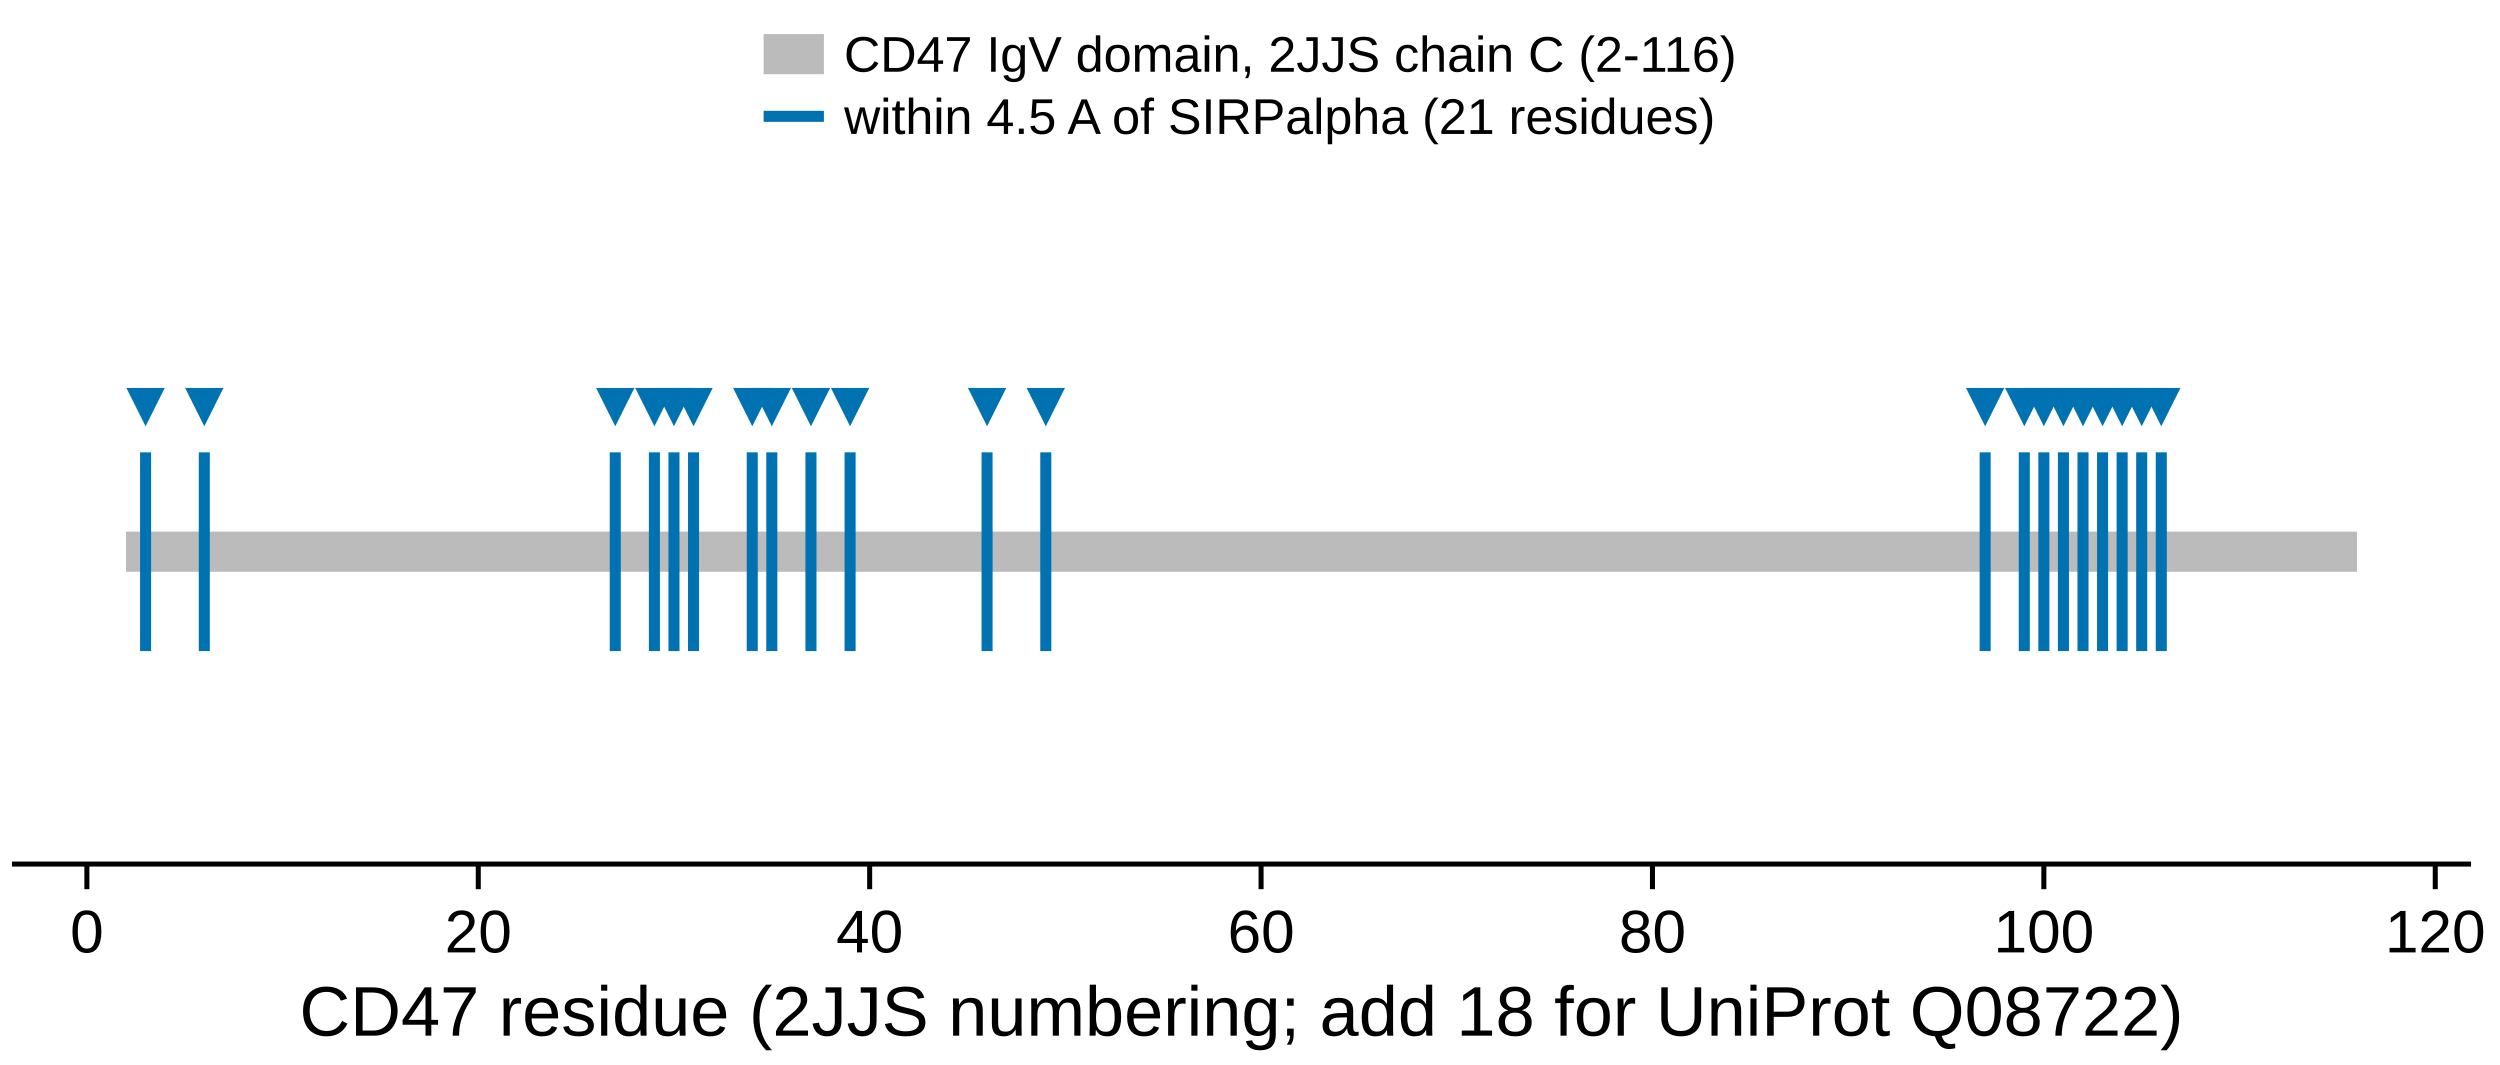
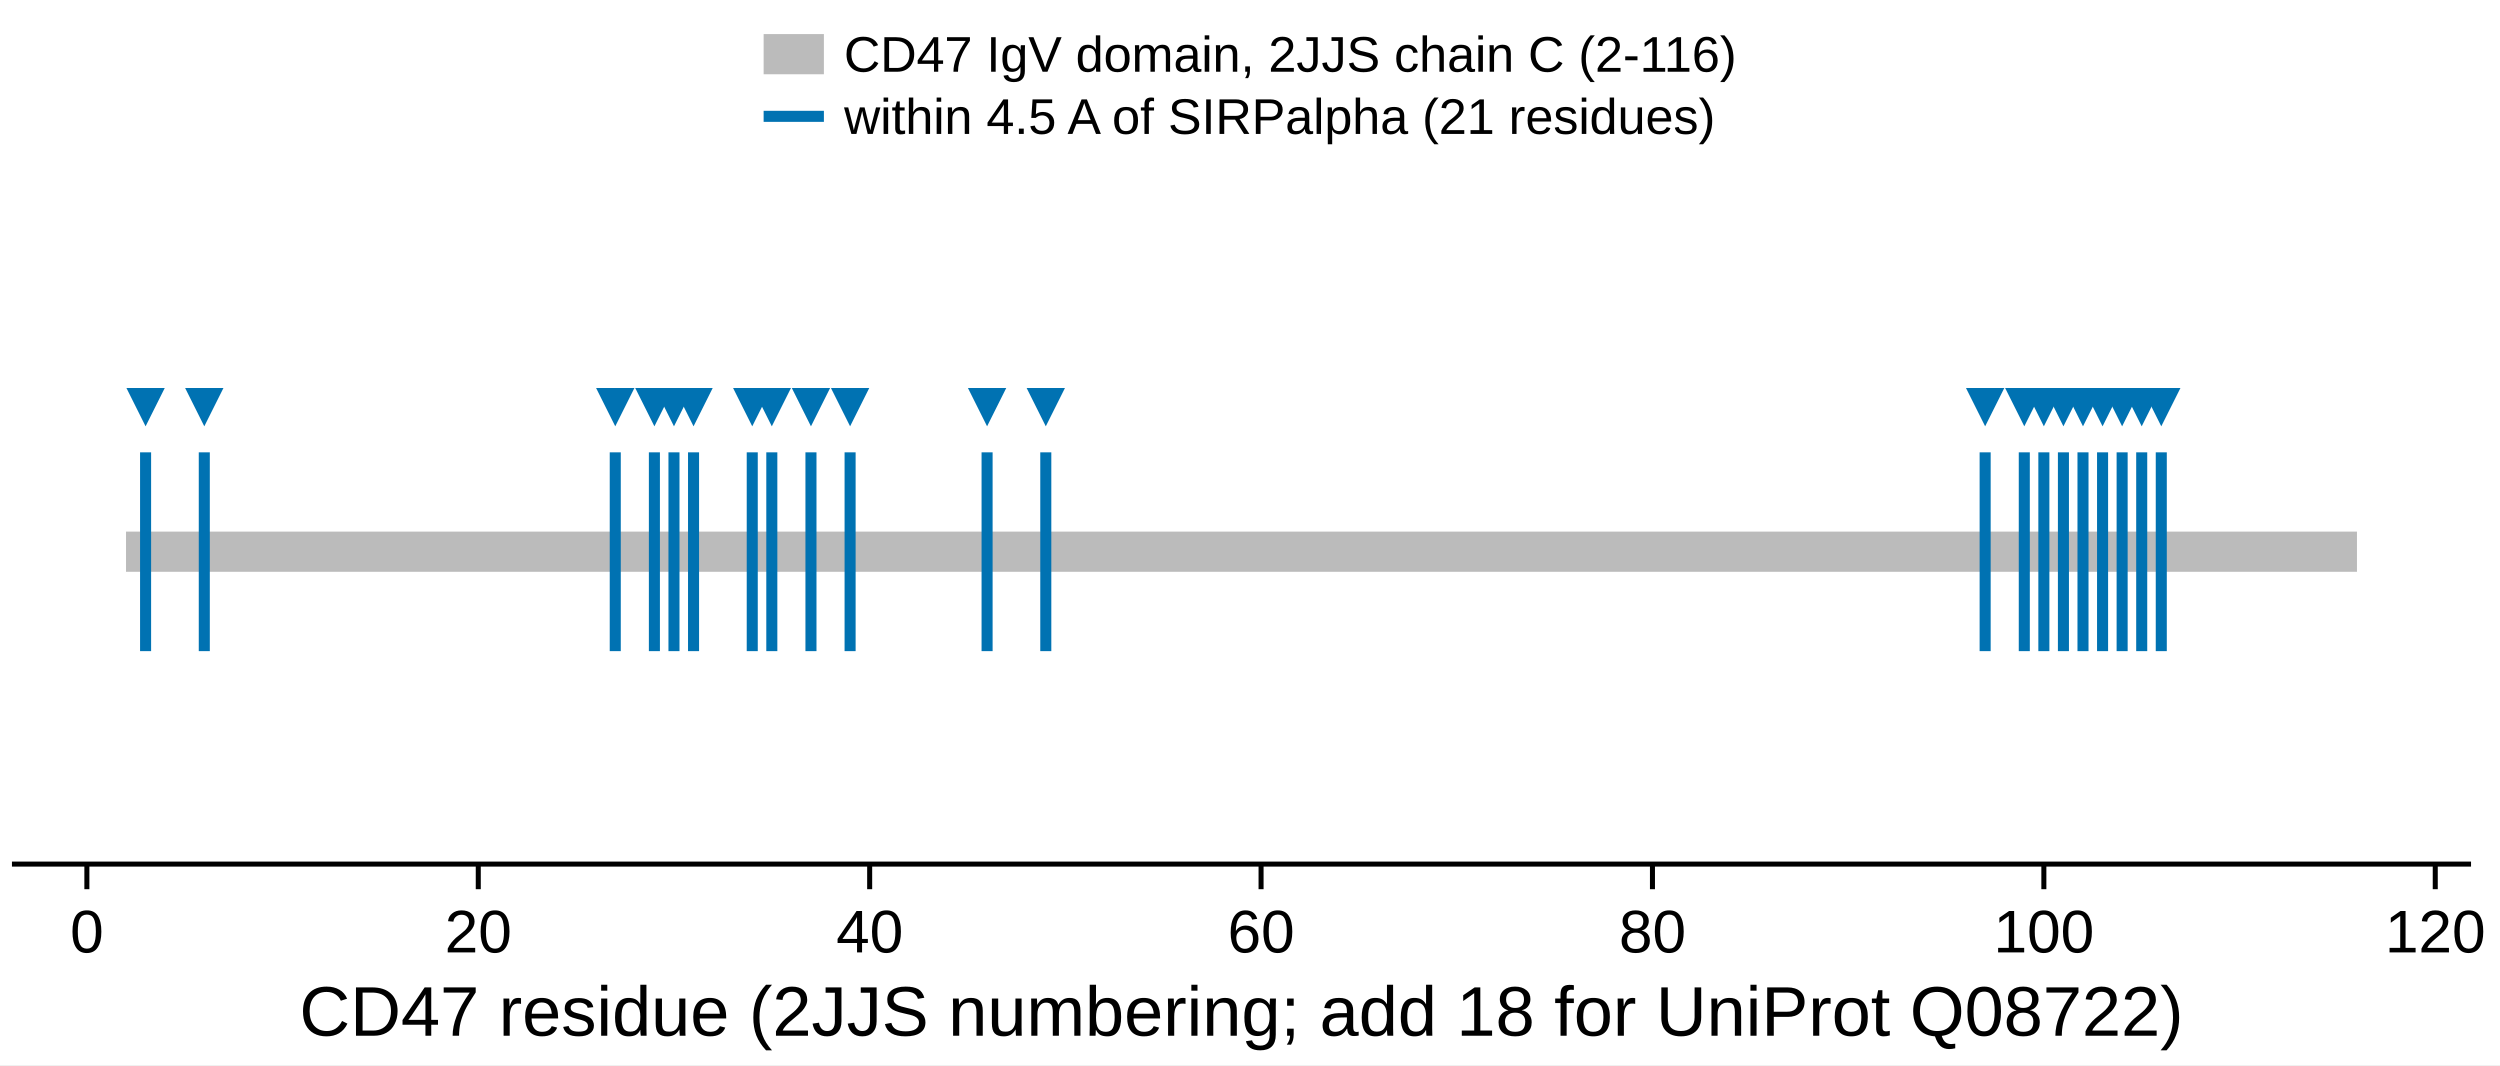
- <svg xmlns="http://www.w3.org/2000/svg" xmlns:xlink="http://www.w3.org/1999/xlink" width="248.88pt" height="106.02pt" viewBox="0 0 248.88 106.02" version="1.1">
+ <svg xmlns="http://www.w3.org/2000/svg" xmlns:xlink="http://www.w3.org/1999/xlink" width="248.871pt" height="106.02pt" viewBox="0 0 248.871 106.02" version="1.1">
  <defs>
    <style type="text/css">*{stroke-linejoin: round; stroke-linecap: butt}</style>
  </defs>
  <g id="figure_1">
    <g id="patch_1">
-       <path d="M 0 106.02  L 248.88 106.02  L 248.88 0  L 0 0  z " style="fill: #ffffff" />
+       <path d="M 0 106.02  L 248.871 106.02  L 248.871 0  L 0 0  z " style="fill: #ffffff" />
    </g>
    <g id="axes_1">
      <g id="patch_2">
-         <path d="M 1.44 86.019  L 245.747 86.019  L 245.747 23.825  L 1.44 23.825  z " style="fill: #ffffff" />
+         <path d="M 1.44 86.019  L 245.738 86.019  L 245.738 23.825  L 1.44 23.825  z " style="fill: #ffffff" />
      </g>
      <g id="matplotlib.axis_1">
        <g id="xtick_1">
          <g id="line2d_1">
            <defs>
-               <path id="m0caef995a8" d="M 0 0  L 0 2.5  " style="stroke: #000000; stroke-width: 0.5" />
+               <path id="m155c4a54b8" d="M 0 0  L 0 2.5  " style="stroke: #000000; stroke-width: 0.5" />
            </defs>
            <g>
-               <use xlink:href="#m0caef995a8" x="8.648" y="86.019" style="stroke: #000000; stroke-width: 0.5" />
+               <use xlink:href="#m155c4a54b8" x="8.648" y="86.019" style="stroke: #000000; stroke-width: 0.5" />
            </g>
          </g>
          <g id="text_1">
-             <text style="font-size: 6px; font-family: 'Arial', 'Helvetica', 'Liberation Sans', 'DejaVu Sans', sans-serif; text-anchor: middle" x="8.648" y="94.814" transform="rotate(-0 8.64841 94.81382)">0</text>
+             <text style="font-size: 6px; font-family: 'Arial', 'Helvetica', 'Liberation Sans', 'DejaVu Sans', sans-serif; text-anchor: middle" x="8.648" y="94.814" transform="rotate(-0 8.648144 94.81382)">0</text>
          </g>
        </g>
        <g id="xtick_2">
          <g id="line2d_2">
            <g>
-               <use xlink:href="#m0caef995a8" x="47.613" y="86.019" style="stroke: #000000; stroke-width: 0.5" />
+               <use xlink:href="#m155c4a54b8" x="47.611" y="86.019" style="stroke: #000000; stroke-width: 0.5" />
            </g>
          </g>
          <g id="text_2">
-             <text style="font-size: 6px; font-family: 'Arial', 'Helvetica', 'Liberation Sans', 'DejaVu Sans', sans-serif; text-anchor: middle" x="47.613" y="94.814" transform="rotate(-0 47.61279 94.81382)">20</text>
+             <text style="font-size: 6px; font-family: 'Arial', 'Helvetica', 'Liberation Sans', 'DejaVu Sans', sans-serif; text-anchor: middle" x="47.611" y="94.814" transform="rotate(-0 47.61109 94.81382)">20</text>
          </g>
        </g>
        <g id="xtick_3">
          <g id="line2d_3">
            <g>
-               <use xlink:href="#m0caef995a8" x="86.577" y="86.019" style="stroke: #000000; stroke-width: 0.5" />
+               <use xlink:href="#m155c4a54b8" x="86.574" y="86.019" style="stroke: #000000; stroke-width: 0.5" />
            </g>
          </g>
          <g id="text_3">
-             <text style="font-size: 6px; font-family: 'Arial', 'Helvetica', 'Liberation Sans', 'DejaVu Sans', sans-serif; text-anchor: middle" x="86.577" y="94.814" transform="rotate(-0 86.57716 94.81382)">40</text>
+             <text style="font-size: 6px; font-family: 'Arial', 'Helvetica', 'Liberation Sans', 'DejaVu Sans', sans-serif; text-anchor: middle" x="86.574" y="94.814" transform="rotate(-0 86.57403 94.81382)">40</text>
          </g>
        </g>
        <g id="xtick_4">
          <g id="line2d_4">
            <g>
-               <use xlink:href="#m0caef995a8" x="125.542" y="86.019" style="stroke: #000000; stroke-width: 0.5" />
+               <use xlink:href="#m155c4a54b8" x="125.537" y="86.019" style="stroke: #000000; stroke-width: 0.5" />
            </g>
          </g>
          <g id="text_4">
-             <text style="font-size: 6px; font-family: 'Arial', 'Helvetica', 'Liberation Sans', 'DejaVu Sans', sans-serif; text-anchor: middle" x="125.542" y="94.814" transform="rotate(-0 125.5415 94.81382)">60</text>
+             <text style="font-size: 6px; font-family: 'Arial', 'Helvetica', 'Liberation Sans', 'DejaVu Sans', sans-serif; text-anchor: middle" x="125.537" y="94.814" transform="rotate(-0 125.537 94.81382)">60</text>
          </g>
        </g>
        <g id="xtick_5">
          <g id="line2d_5">
            <g>
-               <use xlink:href="#m0caef995a8" x="164.506" y="86.019" style="stroke: #000000; stroke-width: 0.5" />
+               <use xlink:href="#m155c4a54b8" x="164.5" y="86.019" style="stroke: #000000; stroke-width: 0.5" />
            </g>
          </g>
          <g id="text_5">
-             <text style="font-size: 6px; font-family: 'Arial', 'Helvetica', 'Liberation Sans', 'DejaVu Sans', sans-serif; text-anchor: middle" x="164.506" y="94.814" transform="rotate(-0 164.5059 94.81382)">80</text>
+             <text style="font-size: 6px; font-family: 'Arial', 'Helvetica', 'Liberation Sans', 'DejaVu Sans', sans-serif; text-anchor: middle" x="164.5" y="94.814" transform="rotate(-0 164.4999 94.81382)">80</text>
          </g>
        </g>
        <g id="xtick_6">
          <g id="line2d_6">
            <g>
-               <use xlink:href="#m0caef995a8" x="203.47" y="86.019" style="stroke: #000000; stroke-width: 0.5" />
+               <use xlink:href="#m155c4a54b8" x="203.463" y="86.019" style="stroke: #000000; stroke-width: 0.5" />
            </g>
          </g>
          <g id="text_6">
-             <text style="font-size: 6px; font-family: 'Arial', 'Helvetica', 'Liberation Sans', 'DejaVu Sans', sans-serif; text-anchor: middle" x="203.47" y="94.814" transform="rotate(-0 203.4703 94.81382)">100</text>
+             <text style="font-size: 6px; font-family: 'Arial', 'Helvetica', 'Liberation Sans', 'DejaVu Sans', sans-serif; text-anchor: middle" x="203.463" y="94.814" transform="rotate(-0 203.4629 94.81382)">100</text>
          </g>
        </g>
        <g id="xtick_7">
          <g id="line2d_7">
            <g>
-               <use xlink:href="#m0caef995a8" x="242.435" y="86.019" style="stroke: #000000; stroke-width: 0.5" />
+               <use xlink:href="#m155c4a54b8" x="242.426" y="86.019" style="stroke: #000000; stroke-width: 0.5" />
            </g>
          </g>
          <g id="text_7">
-             <text style="font-size: 6px; font-family: 'Arial', 'Helvetica', 'Liberation Sans', 'DejaVu Sans', sans-serif; text-anchor: middle" x="242.435" y="94.814" transform="rotate(-0 242.4347 94.81382)">120</text>
+             <text style="font-size: 6px; font-family: 'Arial', 'Helvetica', 'Liberation Sans', 'DejaVu Sans', sans-serif; text-anchor: middle" x="242.426" y="94.814" transform="rotate(-0 242.4258 94.81382)">120</text>
          </g>
        </g>
        <g id="text_8">
-           <text style="font-size: 7px; font-family: 'Arial', 'Helvetica', 'Liberation Sans', 'DejaVu Sans', sans-serif; text-anchor: middle" x="123.593" y="103.106" transform="rotate(-0 123.5933 103.1065)">CD47 residue (2JJS numbering; add 18 for UniProt Q08722)</text>
+           <text style="font-size: 7px; font-family: 'Arial', 'Helvetica', 'Liberation Sans', 'DejaVu Sans', sans-serif; text-anchor: middle" x="123.589" y="103.106" transform="rotate(-0 123.5888 103.1065)">CD47 residue (2JJS numbering; add 18 for UniProt Q08722)</text>
        </g>
      </g>
      <g id="matplotlib.axis_2" />
      <g id="LineCollection_1">
-         <path d="M 12.545 54.922  L 234.642 54.922  " clip-path="url(#p73ed84d1bc)" style="fill: none; stroke: #bbbbbb; stroke-width: 4" />
+         <path d="M 12.544 54.922  L 234.633 54.922  " clip-path="url(#p849062f3a1)" style="fill: none; stroke: #bbbbbb; stroke-width: 4" />
      </g>
      <g id="LineCollection_2">
-         <path d="M 14.493 64.817  L 14.493 45.028  " clip-path="url(#p73ed84d1bc)" style="fill: none; stroke: #0072b2; stroke-width: 1.1" />
-         <path d="M 20.338 64.817  L 20.338 45.028  " clip-path="url(#p73ed84d1bc)" style="fill: none; stroke: #0072b2; stroke-width: 1.1" />
-         <path d="M 61.25 64.817  L 61.25 45.028  " clip-path="url(#p73ed84d1bc)" style="fill: none; stroke: #0072b2; stroke-width: 1.1" />
-         <path d="M 65.147 64.817  L 65.147 45.028  " clip-path="url(#p73ed84d1bc)" style="fill: none; stroke: #0072b2; stroke-width: 1.1" />
-         <path d="M 67.095 64.817  L 67.095 45.028  " clip-path="url(#p73ed84d1bc)" style="fill: none; stroke: #0072b2; stroke-width: 1.1" />
-         <path d="M 69.043 64.817  L 69.043 45.028  " clip-path="url(#p73ed84d1bc)" style="fill: none; stroke: #0072b2; stroke-width: 1.1" />
-         <path d="M 74.888 64.817  L 74.888 45.028  " clip-path="url(#p73ed84d1bc)" style="fill: none; stroke: #0072b2; stroke-width: 1.1" />
-         <path d="M 76.836 64.817  L 76.836 45.028  " clip-path="url(#p73ed84d1bc)" style="fill: none; stroke: #0072b2; stroke-width: 1.1" />
-         <path d="M 80.733 64.817  L 80.733 45.028  " clip-path="url(#p73ed84d1bc)" style="fill: none; stroke: #0072b2; stroke-width: 1.1" />
-         <path d="M 84.629 64.817  L 84.629 45.028  " clip-path="url(#p73ed84d1bc)" style="fill: none; stroke: #0072b2; stroke-width: 1.1" />
-         <path d="M 98.266 64.817  L 98.266 45.028  " clip-path="url(#p73ed84d1bc)" style="fill: none; stroke: #0072b2; stroke-width: 1.1" />
-         <path d="M 104.111 64.817  L 104.111 45.028  " clip-path="url(#p73ed84d1bc)" style="fill: none; stroke: #0072b2; stroke-width: 1.1" />
-         <path d="M 197.626 64.817  L 197.626 45.028  " clip-path="url(#p73ed84d1bc)" style="fill: none; stroke: #0072b2; stroke-width: 1.1" />
-         <path d="M 201.522 64.817  L 201.522 45.028  " clip-path="url(#p73ed84d1bc)" style="fill: none; stroke: #0072b2; stroke-width: 1.1" />
-         <path d="M 203.47 64.817  L 203.47 45.028  " clip-path="url(#p73ed84d1bc)" style="fill: none; stroke: #0072b2; stroke-width: 1.1" />
-         <path d="M 205.419 64.817  L 205.419 45.028  " clip-path="url(#p73ed84d1bc)" style="fill: none; stroke: #0072b2; stroke-width: 1.1" />
-         <path d="M 207.367 64.817  L 207.367 45.028  " clip-path="url(#p73ed84d1bc)" style="fill: none; stroke: #0072b2; stroke-width: 1.1" />
-         <path d="M 209.315 64.817  L 209.315 45.028  " clip-path="url(#p73ed84d1bc)" style="fill: none; stroke: #0072b2; stroke-width: 1.1" />
-         <path d="M 211.263 64.817  L 211.263 45.028  " clip-path="url(#p73ed84d1bc)" style="fill: none; stroke: #0072b2; stroke-width: 1.1" />
-         <path d="M 213.211 64.817  L 213.211 45.028  " clip-path="url(#p73ed84d1bc)" style="fill: none; stroke: #0072b2; stroke-width: 1.1" />
-         <path d="M 215.16 64.817  L 215.16 45.028  " clip-path="url(#p73ed84d1bc)" style="fill: none; stroke: #0072b2; stroke-width: 1.1" />
+         <path d="M 14.493 64.817  L 14.493 45.028  " clip-path="url(#p849062f3a1)" style="fill: none; stroke: #0072b2; stroke-width: 1.1" />
+         <path d="M 20.337 64.817  L 20.337 45.028  " clip-path="url(#p849062f3a1)" style="fill: none; stroke: #0072b2; stroke-width: 1.1" />
+         <path d="M 61.248 64.817  L 61.248 45.028  " clip-path="url(#p849062f3a1)" style="fill: none; stroke: #0072b2; stroke-width: 1.1" />
+         <path d="M 65.144 64.817  L 65.144 45.028  " clip-path="url(#p849062f3a1)" style="fill: none; stroke: #0072b2; stroke-width: 1.1" />
+         <path d="M 67.093 64.817  L 67.093 45.028  " clip-path="url(#p849062f3a1)" style="fill: none; stroke: #0072b2; stroke-width: 1.1" />
+         <path d="M 69.041 64.817  L 69.041 45.028  " clip-path="url(#p849062f3a1)" style="fill: none; stroke: #0072b2; stroke-width: 1.1" />
+         <path d="M 74.885 64.817  L 74.885 45.028  " clip-path="url(#p849062f3a1)" style="fill: none; stroke: #0072b2; stroke-width: 1.1" />
+         <path d="M 76.833 64.817  L 76.833 45.028  " clip-path="url(#p849062f3a1)" style="fill: none; stroke: #0072b2; stroke-width: 1.1" />
+         <path d="M 80.73 64.817  L 80.73 45.028  " clip-path="url(#p849062f3a1)" style="fill: none; stroke: #0072b2; stroke-width: 1.1" />
+         <path d="M 84.626 64.817  L 84.626 45.028  " clip-path="url(#p849062f3a1)" style="fill: none; stroke: #0072b2; stroke-width: 1.1" />
+         <path d="M 98.263 64.817  L 98.263 45.028  " clip-path="url(#p849062f3a1)" style="fill: none; stroke: #0072b2; stroke-width: 1.1" />
+         <path d="M 104.107 64.817  L 104.107 45.028  " clip-path="url(#p849062f3a1)" style="fill: none; stroke: #0072b2; stroke-width: 1.1" />
+         <path d="M 197.618 64.817  L 197.618 45.028  " clip-path="url(#p849062f3a1)" style="fill: none; stroke: #0072b2; stroke-width: 1.1" />
+         <path d="M 201.515 64.817  L 201.515 45.028  " clip-path="url(#p849062f3a1)" style="fill: none; stroke: #0072b2; stroke-width: 1.1" />
+         <path d="M 203.463 64.817  L 203.463 45.028  " clip-path="url(#p849062f3a1)" style="fill: none; stroke: #0072b2; stroke-width: 1.1" />
+         <path d="M 205.411 64.817  L 205.411 45.028  " clip-path="url(#p849062f3a1)" style="fill: none; stroke: #0072b2; stroke-width: 1.1" />
+         <path d="M 207.359 64.817  L 207.359 45.028  " clip-path="url(#p849062f3a1)" style="fill: none; stroke: #0072b2; stroke-width: 1.1" />
+         <path d="M 209.307 64.817  L 209.307 45.028  " clip-path="url(#p849062f3a1)" style="fill: none; stroke: #0072b2; stroke-width: 1.1" />
+         <path d="M 211.255 64.817  L 211.255 45.028  " clip-path="url(#p849062f3a1)" style="fill: none; stroke: #0072b2; stroke-width: 1.1" />
+         <path d="M 213.204 64.817  L 213.204 45.028  " clip-path="url(#p849062f3a1)" style="fill: none; stroke: #0072b2; stroke-width: 1.1" />
+         <path d="M 215.152 64.817  L 215.152 45.028  " clip-path="url(#p849062f3a1)" style="fill: none; stroke: #0072b2; stroke-width: 1.1" />
      </g>
      <g id="patch_3">
-         <path d="M 1.44 86.019  L 245.747 86.019  " style="fill: none; stroke: #000000; stroke-width: 0.5; stroke-linejoin: miter; stroke-linecap: square" />
+         <path d="M 1.44 86.019  L 245.738 86.019  " style="fill: none; stroke: #000000; stroke-width: 0.5; stroke-linejoin: miter; stroke-linecap: square" />
      </g>
      <g id="line2d_8">
-         <path d="M 14.493 40.222  " clip-path="url(#p73ed84d1bc)" style="fill: none; stroke: #0072b2; stroke-linecap: square" />
+         <path d="M 14.493 40.222  " clip-path="url(#p849062f3a1)" style="fill: none; stroke: #0072b2; stroke-linecap: square" />
        <defs>
-           <path id="m1fd1784d7d" d="M -0 1.1  L 1.1 -1.1  L -1.1 -1.1  z " style="stroke: #0072b2; stroke-linejoin: miter" />
+           <path id="me20cb97bde" d="M -0 1.1  L 1.1 -1.1  L -1.1 -1.1  z " style="stroke: #0072b2; stroke-linejoin: miter" />
        </defs>
-         <g clip-path="url(#p73ed84d1bc)">
-           <use xlink:href="#m1fd1784d7d" x="14.493" y="40.222" style="fill: #0072b2; stroke: #0072b2; stroke-linejoin: miter" />
+         <g clip-path="url(#p849062f3a1)">
+           <use xlink:href="#me20cb97bde" x="14.493" y="40.222" style="fill: #0072b2; stroke: #0072b2; stroke-linejoin: miter" />
        </g>
      </g>
      <g id="line2d_9">
-         <path d="M 20.338 40.222  " clip-path="url(#p73ed84d1bc)" style="fill: none; stroke: #0072b2; stroke-linecap: square" />
-         <g clip-path="url(#p73ed84d1bc)">
-           <use xlink:href="#m1fd1784d7d" x="20.338" y="40.222" style="fill: #0072b2; stroke: #0072b2; stroke-linejoin: miter" />
+         <path d="M 20.337 40.222  " clip-path="url(#p849062f3a1)" style="fill: none; stroke: #0072b2; stroke-linecap: square" />
+         <g clip-path="url(#p849062f3a1)">
+           <use xlink:href="#me20cb97bde" x="20.337" y="40.222" style="fill: #0072b2; stroke: #0072b2; stroke-linejoin: miter" />
        </g>
      </g>
      <g id="line2d_10">
-         <path d="M 61.25 40.222  " clip-path="url(#p73ed84d1bc)" style="fill: none; stroke: #0072b2; stroke-linecap: square" />
-         <g clip-path="url(#p73ed84d1bc)">
-           <use xlink:href="#m1fd1784d7d" x="61.25" y="40.222" style="fill: #0072b2; stroke: #0072b2; stroke-linejoin: miter" />
+         <path d="M 61.248 40.222  " clip-path="url(#p849062f3a1)" style="fill: none; stroke: #0072b2; stroke-linecap: square" />
+         <g clip-path="url(#p849062f3a1)">
+           <use xlink:href="#me20cb97bde" x="61.248" y="40.222" style="fill: #0072b2; stroke: #0072b2; stroke-linejoin: miter" />
        </g>
      </g>
      <g id="line2d_11">
-         <path d="M 65.147 40.222  " clip-path="url(#p73ed84d1bc)" style="fill: none; stroke: #0072b2; stroke-linecap: square" />
-         <g clip-path="url(#p73ed84d1bc)">
-           <use xlink:href="#m1fd1784d7d" x="65.147" y="40.222" style="fill: #0072b2; stroke: #0072b2; stroke-linejoin: miter" />
+         <path d="M 65.144 40.222  " clip-path="url(#p849062f3a1)" style="fill: none; stroke: #0072b2; stroke-linecap: square" />
+         <g clip-path="url(#p849062f3a1)">
+           <use xlink:href="#me20cb97bde" x="65.144" y="40.222" style="fill: #0072b2; stroke: #0072b2; stroke-linejoin: miter" />
        </g>
      </g>
      <g id="line2d_12">
-         <path d="M 67.095 40.222  " clip-path="url(#p73ed84d1bc)" style="fill: none; stroke: #0072b2; stroke-linecap: square" />
-         <g clip-path="url(#p73ed84d1bc)">
-           <use xlink:href="#m1fd1784d7d" x="67.095" y="40.222" style="fill: #0072b2; stroke: #0072b2; stroke-linejoin: miter" />
+         <path d="M 67.093 40.222  " clip-path="url(#p849062f3a1)" style="fill: none; stroke: #0072b2; stroke-linecap: square" />
+         <g clip-path="url(#p849062f3a1)">
+           <use xlink:href="#me20cb97bde" x="67.093" y="40.222" style="fill: #0072b2; stroke: #0072b2; stroke-linejoin: miter" />
        </g>
      </g>
      <g id="line2d_13">
-         <path d="M 69.043 40.222  " clip-path="url(#p73ed84d1bc)" style="fill: none; stroke: #0072b2; stroke-linecap: square" />
-         <g clip-path="url(#p73ed84d1bc)">
-           <use xlink:href="#m1fd1784d7d" x="69.043" y="40.222" style="fill: #0072b2; stroke: #0072b2; stroke-linejoin: miter" />
+         <path d="M 69.041 40.222  " clip-path="url(#p849062f3a1)" style="fill: none; stroke: #0072b2; stroke-linecap: square" />
+         <g clip-path="url(#p849062f3a1)">
+           <use xlink:href="#me20cb97bde" x="69.041" y="40.222" style="fill: #0072b2; stroke: #0072b2; stroke-linejoin: miter" />
        </g>
      </g>
      <g id="line2d_14">
-         <path d="M 74.888 40.222  " clip-path="url(#p73ed84d1bc)" style="fill: none; stroke: #0072b2; stroke-linecap: square" />
-         <g clip-path="url(#p73ed84d1bc)">
-           <use xlink:href="#m1fd1784d7d" x="74.888" y="40.222" style="fill: #0072b2; stroke: #0072b2; stroke-linejoin: miter" />
+         <path d="M 74.885 40.222  " clip-path="url(#p849062f3a1)" style="fill: none; stroke: #0072b2; stroke-linecap: square" />
+         <g clip-path="url(#p849062f3a1)">
+           <use xlink:href="#me20cb97bde" x="74.885" y="40.222" style="fill: #0072b2; stroke: #0072b2; stroke-linejoin: miter" />
        </g>
      </g>
      <g id="line2d_15">
-         <path d="M 76.836 40.222  " clip-path="url(#p73ed84d1bc)" style="fill: none; stroke: #0072b2; stroke-linecap: square" />
-         <g clip-path="url(#p73ed84d1bc)">
-           <use xlink:href="#m1fd1784d7d" x="76.836" y="40.222" style="fill: #0072b2; stroke: #0072b2; stroke-linejoin: miter" />
+         <path d="M 76.833 40.222  " clip-path="url(#p849062f3a1)" style="fill: none; stroke: #0072b2; stroke-linecap: square" />
+         <g clip-path="url(#p849062f3a1)">
+           <use xlink:href="#me20cb97bde" x="76.833" y="40.222" style="fill: #0072b2; stroke: #0072b2; stroke-linejoin: miter" />
        </g>
      </g>
      <g id="line2d_16">
-         <path d="M 80.733 40.222  " clip-path="url(#p73ed84d1bc)" style="fill: none; stroke: #0072b2; stroke-linecap: square" />
-         <g clip-path="url(#p73ed84d1bc)">
-           <use xlink:href="#m1fd1784d7d" x="80.733" y="40.222" style="fill: #0072b2; stroke: #0072b2; stroke-linejoin: miter" />
+         <path d="M 80.73 40.222  " clip-path="url(#p849062f3a1)" style="fill: none; stroke: #0072b2; stroke-linecap: square" />
+         <g clip-path="url(#p849062f3a1)">
+           <use xlink:href="#me20cb97bde" x="80.73" y="40.222" style="fill: #0072b2; stroke: #0072b2; stroke-linejoin: miter" />
        </g>
      </g>
      <g id="line2d_17">
-         <path d="M 84.629 40.222  " clip-path="url(#p73ed84d1bc)" style="fill: none; stroke: #0072b2; stroke-linecap: square" />
-         <g clip-path="url(#p73ed84d1bc)">
-           <use xlink:href="#m1fd1784d7d" x="84.629" y="40.222" style="fill: #0072b2; stroke: #0072b2; stroke-linejoin: miter" />
+         <path d="M 84.626 40.222  " clip-path="url(#p849062f3a1)" style="fill: none; stroke: #0072b2; stroke-linecap: square" />
+         <g clip-path="url(#p849062f3a1)">
+           <use xlink:href="#me20cb97bde" x="84.626" y="40.222" style="fill: #0072b2; stroke: #0072b2; stroke-linejoin: miter" />
        </g>
      </g>
      <g id="line2d_18">
-         <path d="M 98.266 40.222  " clip-path="url(#p73ed84d1bc)" style="fill: none; stroke: #0072b2; stroke-linecap: square" />
-         <g clip-path="url(#p73ed84d1bc)">
-           <use xlink:href="#m1fd1784d7d" x="98.266" y="40.222" style="fill: #0072b2; stroke: #0072b2; stroke-linejoin: miter" />
+         <path d="M 98.263 40.222  " clip-path="url(#p849062f3a1)" style="fill: none; stroke: #0072b2; stroke-linecap: square" />
+         <g clip-path="url(#p849062f3a1)">
+           <use xlink:href="#me20cb97bde" x="98.263" y="40.222" style="fill: #0072b2; stroke: #0072b2; stroke-linejoin: miter" />
        </g>
      </g>
      <g id="line2d_19">
-         <path d="M 104.111 40.222  " clip-path="url(#p73ed84d1bc)" style="fill: none; stroke: #0072b2; stroke-linecap: square" />
-         <g clip-path="url(#p73ed84d1bc)">
-           <use xlink:href="#m1fd1784d7d" x="104.111" y="40.222" style="fill: #0072b2; stroke: #0072b2; stroke-linejoin: miter" />
+         <path d="M 104.107 40.222  " clip-path="url(#p849062f3a1)" style="fill: none; stroke: #0072b2; stroke-linecap: square" />
+         <g clip-path="url(#p849062f3a1)">
+           <use xlink:href="#me20cb97bde" x="104.107" y="40.222" style="fill: #0072b2; stroke: #0072b2; stroke-linejoin: miter" />
        </g>
      </g>
      <g id="line2d_20">
-         <path d="M 197.626 40.222  " clip-path="url(#p73ed84d1bc)" style="fill: none; stroke: #0072b2; stroke-linecap: square" />
-         <g clip-path="url(#p73ed84d1bc)">
-           <use xlink:href="#m1fd1784d7d" x="197.626" y="40.222" style="fill: #0072b2; stroke: #0072b2; stroke-linejoin: miter" />
+         <path d="M 197.618 40.222  " clip-path="url(#p849062f3a1)" style="fill: none; stroke: #0072b2; stroke-linecap: square" />
+         <g clip-path="url(#p849062f3a1)">
+           <use xlink:href="#me20cb97bde" x="197.618" y="40.222" style="fill: #0072b2; stroke: #0072b2; stroke-linejoin: miter" />
        </g>
      </g>
      <g id="line2d_21">
-         <path d="M 201.522 40.222  " clip-path="url(#p73ed84d1bc)" style="fill: none; stroke: #0072b2; stroke-linecap: square" />
-         <g clip-path="url(#p73ed84d1bc)">
-           <use xlink:href="#m1fd1784d7d" x="201.522" y="40.222" style="fill: #0072b2; stroke: #0072b2; stroke-linejoin: miter" />
+         <path d="M 201.515 40.222  " clip-path="url(#p849062f3a1)" style="fill: none; stroke: #0072b2; stroke-linecap: square" />
+         <g clip-path="url(#p849062f3a1)">
+           <use xlink:href="#me20cb97bde" x="201.515" y="40.222" style="fill: #0072b2; stroke: #0072b2; stroke-linejoin: miter" />
        </g>
      </g>
      <g id="line2d_22">
-         <path d="M 203.47 40.222  " clip-path="url(#p73ed84d1bc)" style="fill: none; stroke: #0072b2; stroke-linecap: square" />
-         <g clip-path="url(#p73ed84d1bc)">
-           <use xlink:href="#m1fd1784d7d" x="203.47" y="40.222" style="fill: #0072b2; stroke: #0072b2; stroke-linejoin: miter" />
+         <path d="M 203.463 40.222  " clip-path="url(#p849062f3a1)" style="fill: none; stroke: #0072b2; stroke-linecap: square" />
+         <g clip-path="url(#p849062f3a1)">
+           <use xlink:href="#me20cb97bde" x="203.463" y="40.222" style="fill: #0072b2; stroke: #0072b2; stroke-linejoin: miter" />
        </g>
      </g>
      <g id="line2d_23">
-         <path d="M 205.419 40.222  " clip-path="url(#p73ed84d1bc)" style="fill: none; stroke: #0072b2; stroke-linecap: square" />
-         <g clip-path="url(#p73ed84d1bc)">
-           <use xlink:href="#m1fd1784d7d" x="205.419" y="40.222" style="fill: #0072b2; stroke: #0072b2; stroke-linejoin: miter" />
+         <path d="M 205.411 40.222  " clip-path="url(#p849062f3a1)" style="fill: none; stroke: #0072b2; stroke-linecap: square" />
+         <g clip-path="url(#p849062f3a1)">
+           <use xlink:href="#me20cb97bde" x="205.411" y="40.222" style="fill: #0072b2; stroke: #0072b2; stroke-linejoin: miter" />
        </g>
      </g>
      <g id="line2d_24">
-         <path d="M 207.367 40.222  " clip-path="url(#p73ed84d1bc)" style="fill: none; stroke: #0072b2; stroke-linecap: square" />
-         <g clip-path="url(#p73ed84d1bc)">
-           <use xlink:href="#m1fd1784d7d" x="207.367" y="40.222" style="fill: #0072b2; stroke: #0072b2; stroke-linejoin: miter" />
+         <path d="M 207.359 40.222  " clip-path="url(#p849062f3a1)" style="fill: none; stroke: #0072b2; stroke-linecap: square" />
+         <g clip-path="url(#p849062f3a1)">
+           <use xlink:href="#me20cb97bde" x="207.359" y="40.222" style="fill: #0072b2; stroke: #0072b2; stroke-linejoin: miter" />
        </g>
      </g>
      <g id="line2d_25">
-         <path d="M 209.315 40.222  " clip-path="url(#p73ed84d1bc)" style="fill: none; stroke: #0072b2; stroke-linecap: square" />
-         <g clip-path="url(#p73ed84d1bc)">
-           <use xlink:href="#m1fd1784d7d" x="209.315" y="40.222" style="fill: #0072b2; stroke: #0072b2; stroke-linejoin: miter" />
+         <path d="M 209.307 40.222  " clip-path="url(#p849062f3a1)" style="fill: none; stroke: #0072b2; stroke-linecap: square" />
+         <g clip-path="url(#p849062f3a1)">
+           <use xlink:href="#me20cb97bde" x="209.307" y="40.222" style="fill: #0072b2; stroke: #0072b2; stroke-linejoin: miter" />
        </g>
      </g>
      <g id="line2d_26">
-         <path d="M 211.263 40.222  " clip-path="url(#p73ed84d1bc)" style="fill: none; stroke: #0072b2; stroke-linecap: square" />
-         <g clip-path="url(#p73ed84d1bc)">
-           <use xlink:href="#m1fd1784d7d" x="211.263" y="40.222" style="fill: #0072b2; stroke: #0072b2; stroke-linejoin: miter" />
+         <path d="M 211.255 40.222  " clip-path="url(#p849062f3a1)" style="fill: none; stroke: #0072b2; stroke-linecap: square" />
+         <g clip-path="url(#p849062f3a1)">
+           <use xlink:href="#me20cb97bde" x="211.255" y="40.222" style="fill: #0072b2; stroke: #0072b2; stroke-linejoin: miter" />
        </g>
      </g>
      <g id="line2d_27">
-         <path d="M 213.211 40.222  " clip-path="url(#p73ed84d1bc)" style="fill: none; stroke: #0072b2; stroke-linecap: square" />
-         <g clip-path="url(#p73ed84d1bc)">
-           <use xlink:href="#m1fd1784d7d" x="213.211" y="40.222" style="fill: #0072b2; stroke: #0072b2; stroke-linejoin: miter" />
+         <path d="M 213.204 40.222  " clip-path="url(#p849062f3a1)" style="fill: none; stroke: #0072b2; stroke-linecap: square" />
+         <g clip-path="url(#p849062f3a1)">
+           <use xlink:href="#me20cb97bde" x="213.204" y="40.222" style="fill: #0072b2; stroke: #0072b2; stroke-linejoin: miter" />
        </g>
      </g>
      <g id="line2d_28">
-         <path d="M 215.16 40.222  " clip-path="url(#p73ed84d1bc)" style="fill: none; stroke: #0072b2; stroke-linecap: square" />
-         <g clip-path="url(#p73ed84d1bc)">
-           <use xlink:href="#m1fd1784d7d" x="215.16" y="40.222" style="fill: #0072b2; stroke: #0072b2; stroke-linejoin: miter" />
+         <path d="M 215.152 40.222  " clip-path="url(#p849062f3a1)" style="fill: none; stroke: #0072b2; stroke-linecap: square" />
+         <g clip-path="url(#p849062f3a1)">
+           <use xlink:href="#me20cb97bde" x="215.152" y="40.222" style="fill: #0072b2; stroke: #0072b2; stroke-linejoin: miter" />
        </g>
      </g>
    </g>
    <g id="legend_1">
      <g id="line2d_29">
-         <path d="M 76.022 5.39  L 82.022 5.39  " style="fill: none; stroke: #bbbbbb; stroke-width: 4" />
+         <path d="M 76.018 5.39  L 82.018 5.39  " style="fill: none; stroke: #bbbbbb; stroke-width: 4" />
      </g>
      <g id="text_9">
-         <text style="font-size: 5px; font-family: 'Arial', 'Helvetica', 'Liberation Sans', 'DejaVu Sans', sans-serif; text-anchor: start" x="84.022" y="7.14" transform="rotate(-0 84.02218 7.139844)">CD47 IgV domain, 2JJS chain C (2-116)</text>
+         <text style="font-size: 5px; font-family: 'Arial', 'Helvetica', 'Liberation Sans', 'DejaVu Sans', sans-serif; text-anchor: start" x="84.018" y="7.14" transform="rotate(-0 84.01774 7.139844)">CD47 IgV domain, 2JJS chain C (2-116)</text>
      </g>
      <g id="line2d_30">
-         <path d="M 76.022 11.582  L 82.022 11.582  " style="fill: none; stroke: #0072b2; stroke-width: 1.1" />
+         <path d="M 76.018 11.582  L 82.018 11.582  " style="fill: none; stroke: #0072b2; stroke-width: 1.1" />
      </g>
      <g id="text_10">
-         <text style="font-size: 5px; font-family: 'Arial', 'Helvetica', 'Liberation Sans', 'DejaVu Sans', sans-serif; text-anchor: start" x="84.022" y="13.332" transform="rotate(-0 84.02218 13.33203)">within 4.5 A of SIRPalpha (21 residues)</text>
+         <text style="font-size: 5px; font-family: 'Arial', 'Helvetica', 'Liberation Sans', 'DejaVu Sans', sans-serif; text-anchor: start" x="84.018" y="13.332" transform="rotate(-0 84.01774 13.33203)">within 4.5 A of SIRPalpha (21 residues)</text>
      </g>
    </g>
  </g>
  <defs>
-     <clipPath id="p73ed84d1bc">
-       <rect x="1.44" y="23.825" width="244.307" height="62.194" />
+     <clipPath id="p849062f3a1">
+       <rect x="1.44" y="23.825" width="244.298" height="62.194" />
    </clipPath>
  </defs>
</svg>
